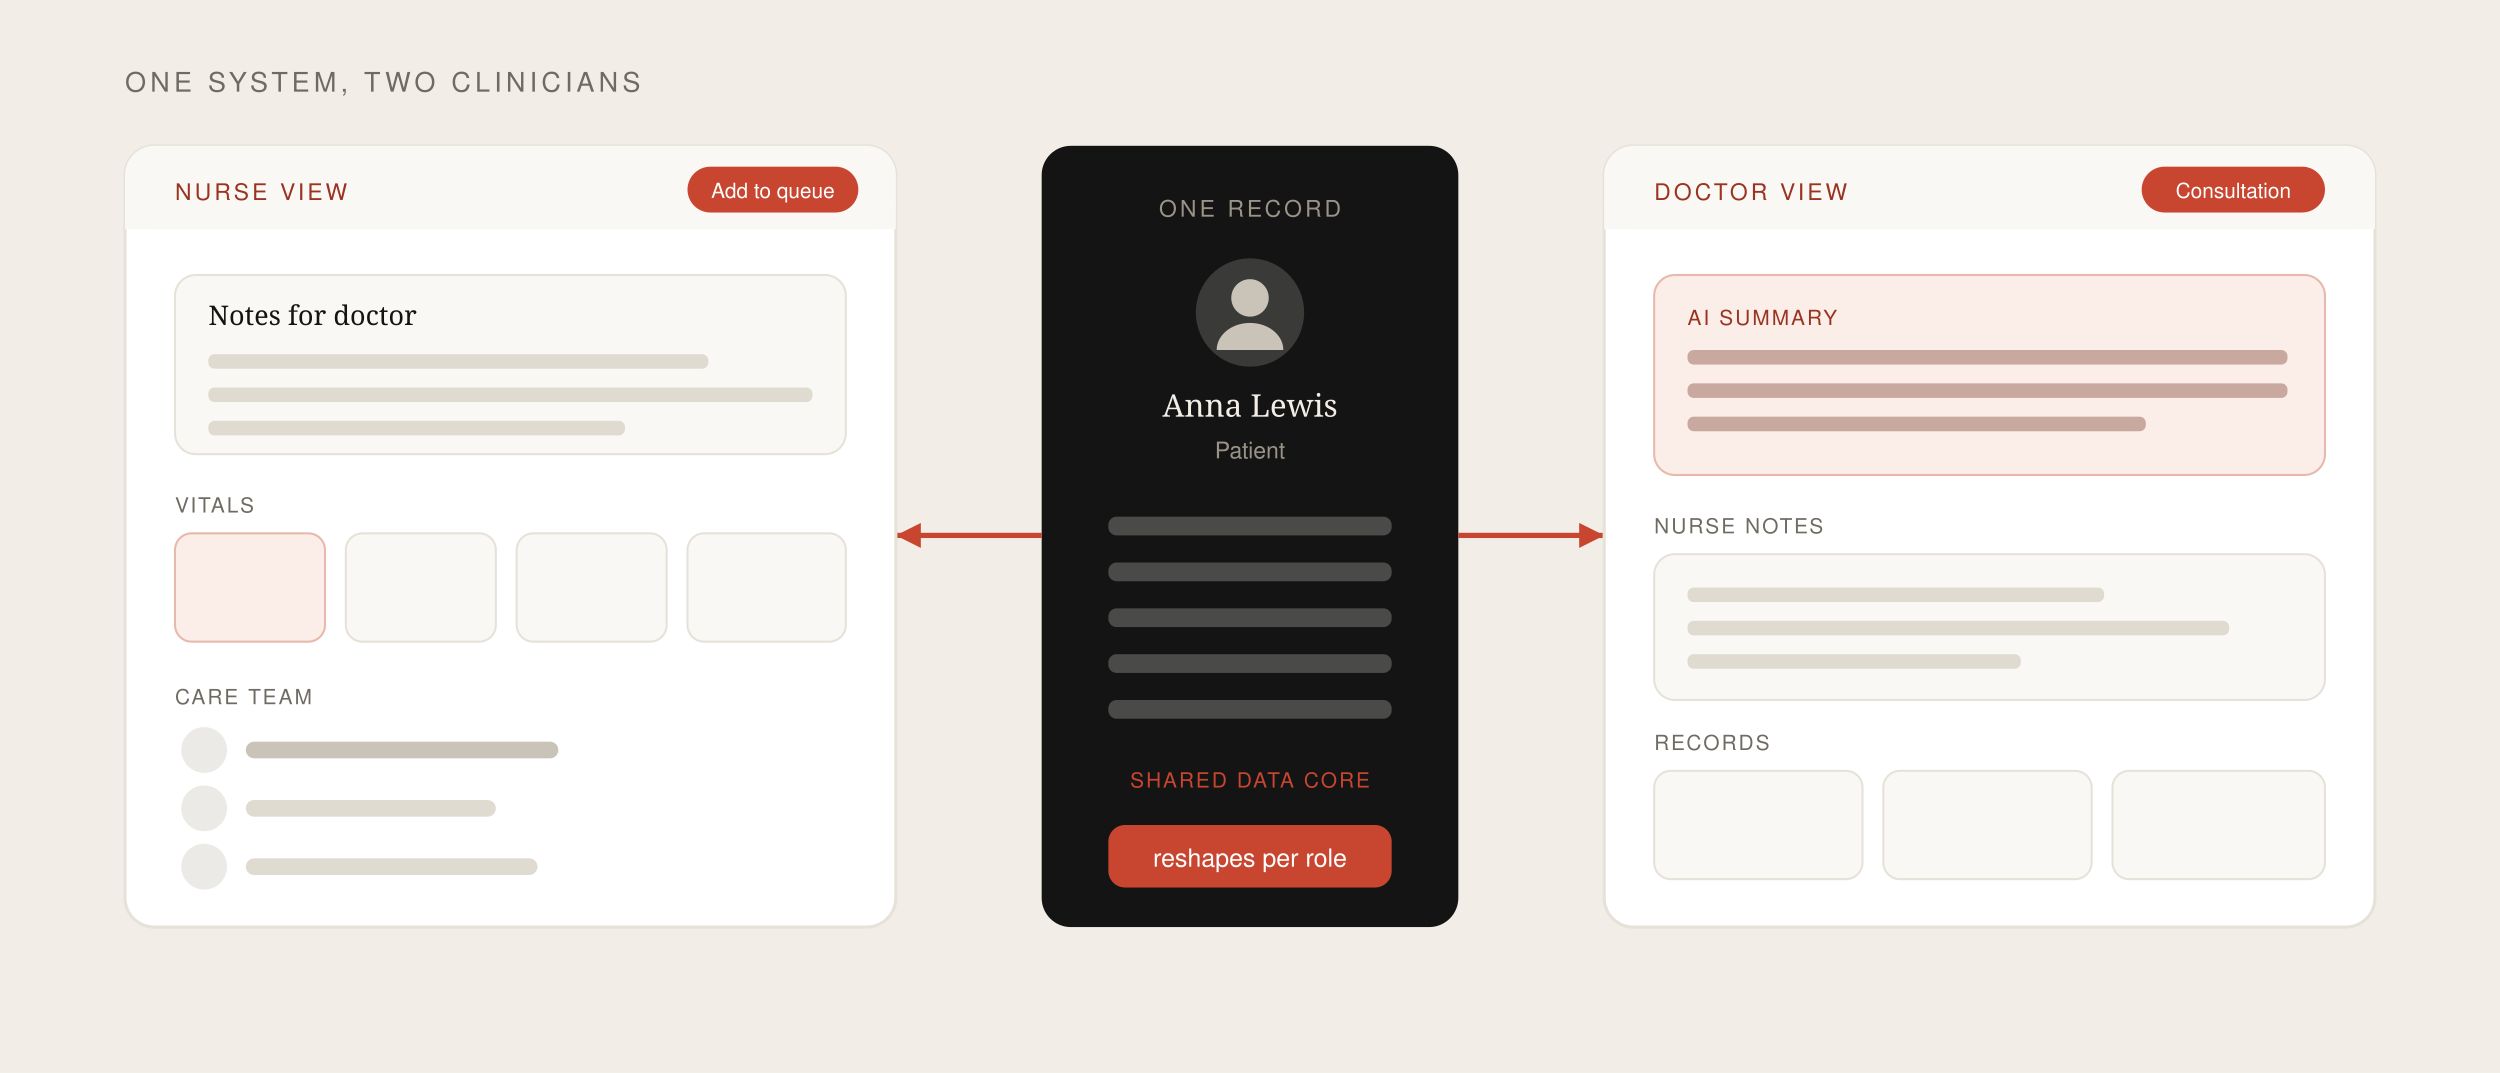
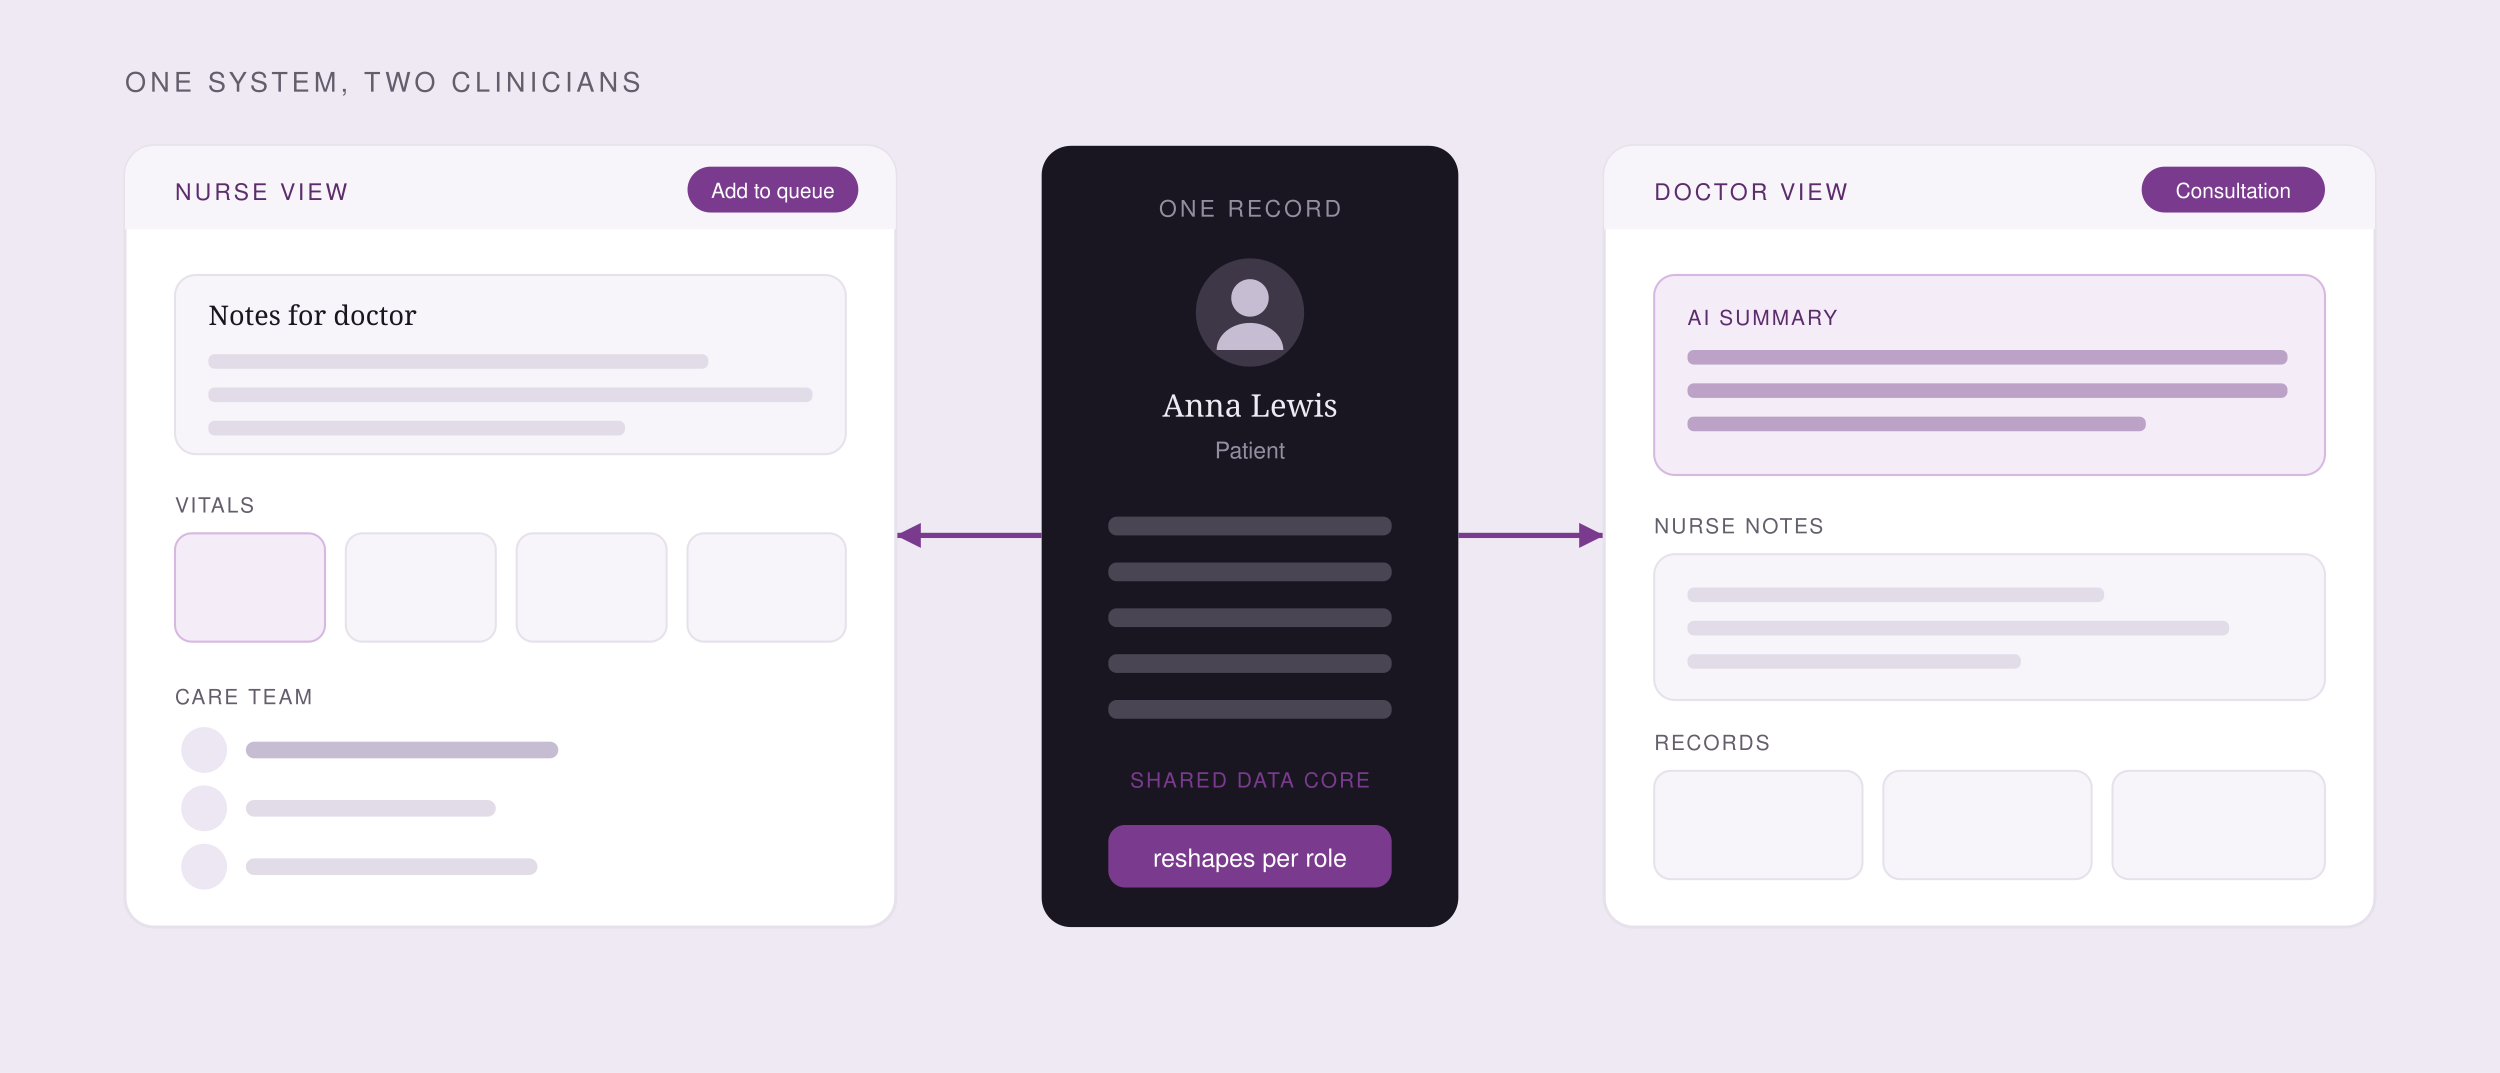
<svg xmlns="http://www.w3.org/2000/svg" width="1200" height="515" viewBox="0 0 1200 515" role="img" aria-label="Patient 360 concept: one shared patient record in the centre that reshapes into a nurse view on the left and a doctor view on the right">
-   <rect width="1200" height="515" fill="#f2eee7" />
-   <rect x="500" y="70" width="200" height="375" rx="14" fill="#141414" />
-   <text x="600" y="104" text-anchor="middle" font-family="Helvetica, Arial, sans-serif" font-size="11" letter-spacing="1.5" fill="#9a9488">ONE RECORD</text>
-   <circle cx="600" cy="150" r="26" fill="#3a3a38" />
-   <circle cx="600" cy="143" r="9" fill="#c9c3b8" />
-   <path d="M584 168 a16 13 0 0 1 32 0 z" fill="#c9c3b8" />
-   <text x="600" y="200" text-anchor="middle" font-family="Georgia, serif" font-size="15" fill="#f2eee7">Anna Lewis</text>
-   <text x="600" y="220" text-anchor="middle" font-family="Helvetica, Arial, sans-serif" font-size="11" fill="#9a9488">Patient</text>
+   <rect width="1200" height="515" fill="#efe9f4" />
+   <rect x="500" y="70" width="200" height="375" rx="14" fill="#191621" />
+   <text x="600" y="104" text-anchor="middle" font-family="Helvetica, Arial, sans-serif" font-size="11" letter-spacing="1.5" fill="#948ea0">ONE RECORD</text>
+   <circle cx="600" cy="150" r="26" fill="#3d3747" />
+   <circle cx="600" cy="143" r="9" fill="#c7bdd3" />
+   <path d="M584 168 a16 13 0 0 1 32 0 z" fill="#c7bdd3" />
+   <text x="600" y="200" text-anchor="middle" font-family="Georgia, serif" font-size="15" fill="#efe9f4">Anna Lewis</text>
+   <text x="600" y="220" text-anchor="middle" font-family="Helvetica, Arial, sans-serif" font-size="11" fill="#948ea0">Patient</text>
  <g>
-     <rect x="532" y="248" width="136" height="9" rx="4" fill="#4a4a48" />
-     <rect x="532" y="270" width="136" height="9" rx="4" fill="#4a4a48" />
-     <rect x="532" y="292" width="136" height="9" rx="4" fill="#4a4a48" />
-     <rect x="532" y="314" width="136" height="9" rx="4" fill="#4a4a48" />
-     <rect x="532" y="336" width="136" height="9" rx="4" fill="#4a4a48" />
+     <rect x="532" y="248" width="136" height="9" rx="4" fill="#4a4553" />
+     <rect x="532" y="270" width="136" height="9" rx="4" fill="#4a4553" />
+     <rect x="532" y="292" width="136" height="9" rx="4" fill="#4a4553" />
+     <rect x="532" y="314" width="136" height="9" rx="4" fill="#4a4553" />
+     <rect x="532" y="336" width="136" height="9" rx="4" fill="#4a4553" />
  </g>
-   <text x="600" y="378" text-anchor="middle" font-family="Helvetica, Arial, sans-serif" font-size="10" letter-spacing="1" fill="#c8452f">SHARED DATA CORE</text>
-   <rect x="532" y="396" width="136" height="30" rx="8" fill="#c8452f" />
+   <text x="600" y="378" text-anchor="middle" font-family="Helvetica, Arial, sans-serif" font-size="10" letter-spacing="1" fill="#7a3b8f">SHARED DATA CORE</text>
+   <rect x="532" y="396" width="136" height="30" rx="8" fill="#7a3b8f" />
  <text x="600" y="416" text-anchor="middle" font-family="Helvetica, Arial, sans-serif" font-size="12" fill="#ffffff">reshapes per role</text>
-   <line x1="500" y1="257" x2="430" y2="257" stroke="#c8452f" stroke-width="2.5" />
-   <path d="M430 257 l12 -6 l0 12 z" fill="#c8452f" />
-   <line x1="700" y1="257" x2="770" y2="257" stroke="#c8452f" stroke-width="2.5" />
-   <path d="M770 257 l-12 -6 l0 12 z" fill="#c8452f" />
-   <rect x="60" y="70" width="370" height="375" rx="14" fill="#ffffff" stroke="#e6e2da" stroke-width="1.5" />
-   <rect x="60" y="70" width="370" height="40" rx="14" fill="#faf8f4" />
-   <rect x="60" y="96" width="370" height="14" fill="#faf8f4" />
-   <text x="84" y="96" font-family="Helvetica, Arial, sans-serif" font-size="11" letter-spacing="1.5" fill="#9a3320">NURSE VIEW</text>
-   <rect x="330" y="80" width="82" height="22" rx="11" fill="#c8452f" />
+   <line x1="500" y1="257" x2="430" y2="257" stroke="#7a3b8f" stroke-width="2.5" />
+   <path d="M430 257 l12 -6 l0 12 z" fill="#7a3b8f" />
+   <line x1="700" y1="257" x2="770" y2="257" stroke="#7a3b8f" stroke-width="2.5" />
+   <path d="M770 257 l-12 -6 l0 12 z" fill="#7a3b8f" />
+   <rect x="60" y="70" width="370" height="375" rx="14" fill="#ffffff" stroke="#e7e1ec" stroke-width="1.5" />
+   <rect x="60" y="70" width="370" height="40" rx="14" fill="#f7f4fa" />
+   <rect x="60" y="96" width="370" height="14" fill="#f7f4fa" />
+   <text x="84" y="96" font-family="Helvetica, Arial, sans-serif" font-size="11" letter-spacing="1.5" fill="#5c2c6c">NURSE VIEW</text>
+   <rect x="330" y="80" width="82" height="22" rx="11" fill="#7a3b8f" />
  <text x="371" y="95" text-anchor="middle" font-family="Helvetica, Arial, sans-serif" font-size="10" fill="#ffffff">Add to queue</text>
-   <rect x="84" y="132" width="322" height="86" rx="10" fill="#faf8f4" stroke="#e6e2da" />
-   <text x="100" y="156" font-family="Georgia, serif" font-size="13" fill="#141414">Notes for doctor</text>
-   <rect x="100" y="170" width="240" height="7" rx="3" fill="#e0dbd1" />
-   <rect x="100" y="186" width="290" height="7" rx="3" fill="#e0dbd1" />
-   <rect x="100" y="202" width="200" height="7" rx="3" fill="#e0dbd1" />
-   <text x="84" y="246" font-family="Helvetica, Arial, sans-serif" font-size="10" letter-spacing="1" fill="#6f6b63">VITALS</text>
+   <rect x="84" y="132" width="322" height="86" rx="10" fill="#f7f4fa" stroke="#e7e1ec" />
+   <text x="100" y="156" font-family="Georgia, serif" font-size="13" fill="#191621">Notes for doctor</text>
+   <rect x="100" y="170" width="240" height="7" rx="3" fill="#e2dce8" />
+   <rect x="100" y="186" width="290" height="7" rx="3" fill="#e2dce8" />
+   <rect x="100" y="202" width="200" height="7" rx="3" fill="#e2dce8" />
+   <text x="84" y="246" font-family="Helvetica, Arial, sans-serif" font-size="10" letter-spacing="1" fill="#635d6c">VITALS</text>
  <g>
-     <rect x="84" y="256" width="72" height="52" rx="8" fill="#fbeee9" stroke="#e7b9ac" />
-     <rect x="166" y="256" width="72" height="52" rx="8" fill="#faf8f4" stroke="#e6e2da" />
-     <rect x="248" y="256" width="72" height="52" rx="8" fill="#faf8f4" stroke="#e6e2da" />
-     <rect x="330" y="256" width="76" height="52" rx="8" fill="#faf8f4" stroke="#e6e2da" />
+     <rect x="84" y="256" width="72" height="52" rx="8" fill="#f4edf8" stroke="#d8b8e0" />
+     <rect x="166" y="256" width="72" height="52" rx="8" fill="#f7f4fa" stroke="#e7e1ec" />
+     <rect x="248" y="256" width="72" height="52" rx="8" fill="#f7f4fa" stroke="#e7e1ec" />
+     <rect x="330" y="256" width="76" height="52" rx="8" fill="#f7f4fa" stroke="#e7e1ec" />
  </g>
-   <text x="84" y="338" font-family="Helvetica, Arial, sans-serif" font-size="10" letter-spacing="1" fill="#6f6b63">CARE TEAM</text>
-   <circle cx="98" cy="360" r="11" fill="#eceae6" />
-   <rect x="118" y="356" width="150" height="8" rx="4" fill="#c9c3b8" />
-   <circle cx="98" cy="388" r="11" fill="#eceae6" />
-   <rect x="118" y="384" width="120" height="8" rx="4" fill="#e0dbd1" />
-   <circle cx="98" cy="416" r="11" fill="#eceae6" />
-   <rect x="118" y="412" width="140" height="8" rx="4" fill="#e0dbd1" />
-   <rect x="770" y="70" width="370" height="375" rx="14" fill="#ffffff" stroke="#e6e2da" stroke-width="1.5" />
-   <rect x="770" y="70" width="370" height="40" rx="14" fill="#faf8f4" />
-   <rect x="770" y="96" width="370" height="14" fill="#faf8f4" />
-   <text x="794" y="96" font-family="Helvetica, Arial, sans-serif" font-size="11" letter-spacing="1.5" fill="#9a3320">DOCTOR VIEW</text>
-   <rect x="1028" y="80" width="88" height="22" rx="11" fill="#c8452f" />
+   <text x="84" y="338" font-family="Helvetica, Arial, sans-serif" font-size="10" letter-spacing="1" fill="#635d6c">CARE TEAM</text>
+   <circle cx="98" cy="360" r="11" fill="#ece7f2" />
+   <rect x="118" y="356" width="150" height="8" rx="4" fill="#c7bdd3" />
+   <circle cx="98" cy="388" r="11" fill="#ece7f2" />
+   <rect x="118" y="384" width="120" height="8" rx="4" fill="#e2dce8" />
+   <circle cx="98" cy="416" r="11" fill="#ece7f2" />
+   <rect x="118" y="412" width="140" height="8" rx="4" fill="#e2dce8" />
+   <rect x="770" y="70" width="370" height="375" rx="14" fill="#ffffff" stroke="#e7e1ec" stroke-width="1.5" />
+   <rect x="770" y="70" width="370" height="40" rx="14" fill="#f7f4fa" />
+   <rect x="770" y="96" width="370" height="14" fill="#f7f4fa" />
+   <text x="794" y="96" font-family="Helvetica, Arial, sans-serif" font-size="11" letter-spacing="1.5" fill="#5c2c6c">DOCTOR VIEW</text>
+   <rect x="1028" y="80" width="88" height="22" rx="11" fill="#7a3b8f" />
  <text x="1072" y="95" text-anchor="middle" font-family="Helvetica, Arial, sans-serif" font-size="10" fill="#ffffff">Consultation</text>
-   <rect x="794" y="132" width="322" height="96" rx="10" fill="#fbeee9" stroke="#e7b9ac" />
-   <text x="810" y="156" font-family="Helvetica, Arial, sans-serif" font-size="10" letter-spacing="1" fill="#9a3320">AI SUMMARY</text>
-   <rect x="810" y="168" width="288" height="7" rx="3" fill="#c9a99f" />
-   <rect x="810" y="184" width="288" height="7" rx="3" fill="#c9a99f" />
-   <rect x="810" y="200" width="220" height="7" rx="3" fill="#c9a99f" />
-   <text x="794" y="256" font-family="Helvetica, Arial, sans-serif" font-size="10" letter-spacing="1" fill="#6f6b63">NURSE NOTES</text>
-   <rect x="794" y="266" width="322" height="70" rx="10" fill="#faf8f4" stroke="#e6e2da" />
-   <rect x="810" y="282" width="200" height="7" rx="3" fill="#e0dbd1" />
-   <rect x="810" y="298" width="260" height="7" rx="3" fill="#e0dbd1" />
-   <rect x="810" y="314" width="160" height="7" rx="3" fill="#e0dbd1" />
-   <text x="794" y="360" font-family="Helvetica, Arial, sans-serif" font-size="10" letter-spacing="1" fill="#6f6b63">RECORDS</text>
+   <rect x="794" y="132" width="322" height="96" rx="10" fill="#f4edf8" stroke="#d8b8e0" />
+   <text x="810" y="156" font-family="Helvetica, Arial, sans-serif" font-size="10" letter-spacing="1" fill="#5c2c6c">AI SUMMARY</text>
+   <rect x="810" y="168" width="288" height="7" rx="3" fill="#bda2c8" />
+   <rect x="810" y="184" width="288" height="7" rx="3" fill="#bda2c8" />
+   <rect x="810" y="200" width="220" height="7" rx="3" fill="#bda2c8" />
+   <text x="794" y="256" font-family="Helvetica, Arial, sans-serif" font-size="10" letter-spacing="1" fill="#635d6c">NURSE NOTES</text>
+   <rect x="794" y="266" width="322" height="70" rx="10" fill="#f7f4fa" stroke="#e7e1ec" />
+   <rect x="810" y="282" width="200" height="7" rx="3" fill="#e2dce8" />
+   <rect x="810" y="298" width="260" height="7" rx="3" fill="#e2dce8" />
+   <rect x="810" y="314" width="160" height="7" rx="3" fill="#e2dce8" />
+   <text x="794" y="360" font-family="Helvetica, Arial, sans-serif" font-size="10" letter-spacing="1" fill="#635d6c">RECORDS</text>
  <g>
-     <rect x="794" y="370" width="100" height="52" rx="8" fill="#faf8f4" stroke="#e6e2da" />
-     <rect x="904" y="370" width="100" height="52" rx="8" fill="#faf8f4" stroke="#e6e2da" />
-     <rect x="1014" y="370" width="102" height="52" rx="8" fill="#faf8f4" stroke="#e6e2da" />
+     <rect x="794" y="370" width="100" height="52" rx="8" fill="#f7f4fa" stroke="#e7e1ec" />
+     <rect x="904" y="370" width="100" height="52" rx="8" fill="#f7f4fa" stroke="#e7e1ec" />
+     <rect x="1014" y="370" width="102" height="52" rx="8" fill="#f7f4fa" stroke="#e7e1ec" />
  </g>
-   <text x="60" y="44" font-family="Helvetica, Arial, sans-serif" font-size="13" letter-spacing="2" fill="#6f6b63">ONE SYSTEM, TWO CLINICIANS</text>
+   <text x="60" y="44" font-family="Helvetica, Arial, sans-serif" font-size="13" letter-spacing="2" fill="#635d6c">ONE SYSTEM, TWO CLINICIANS</text>
</svg>
